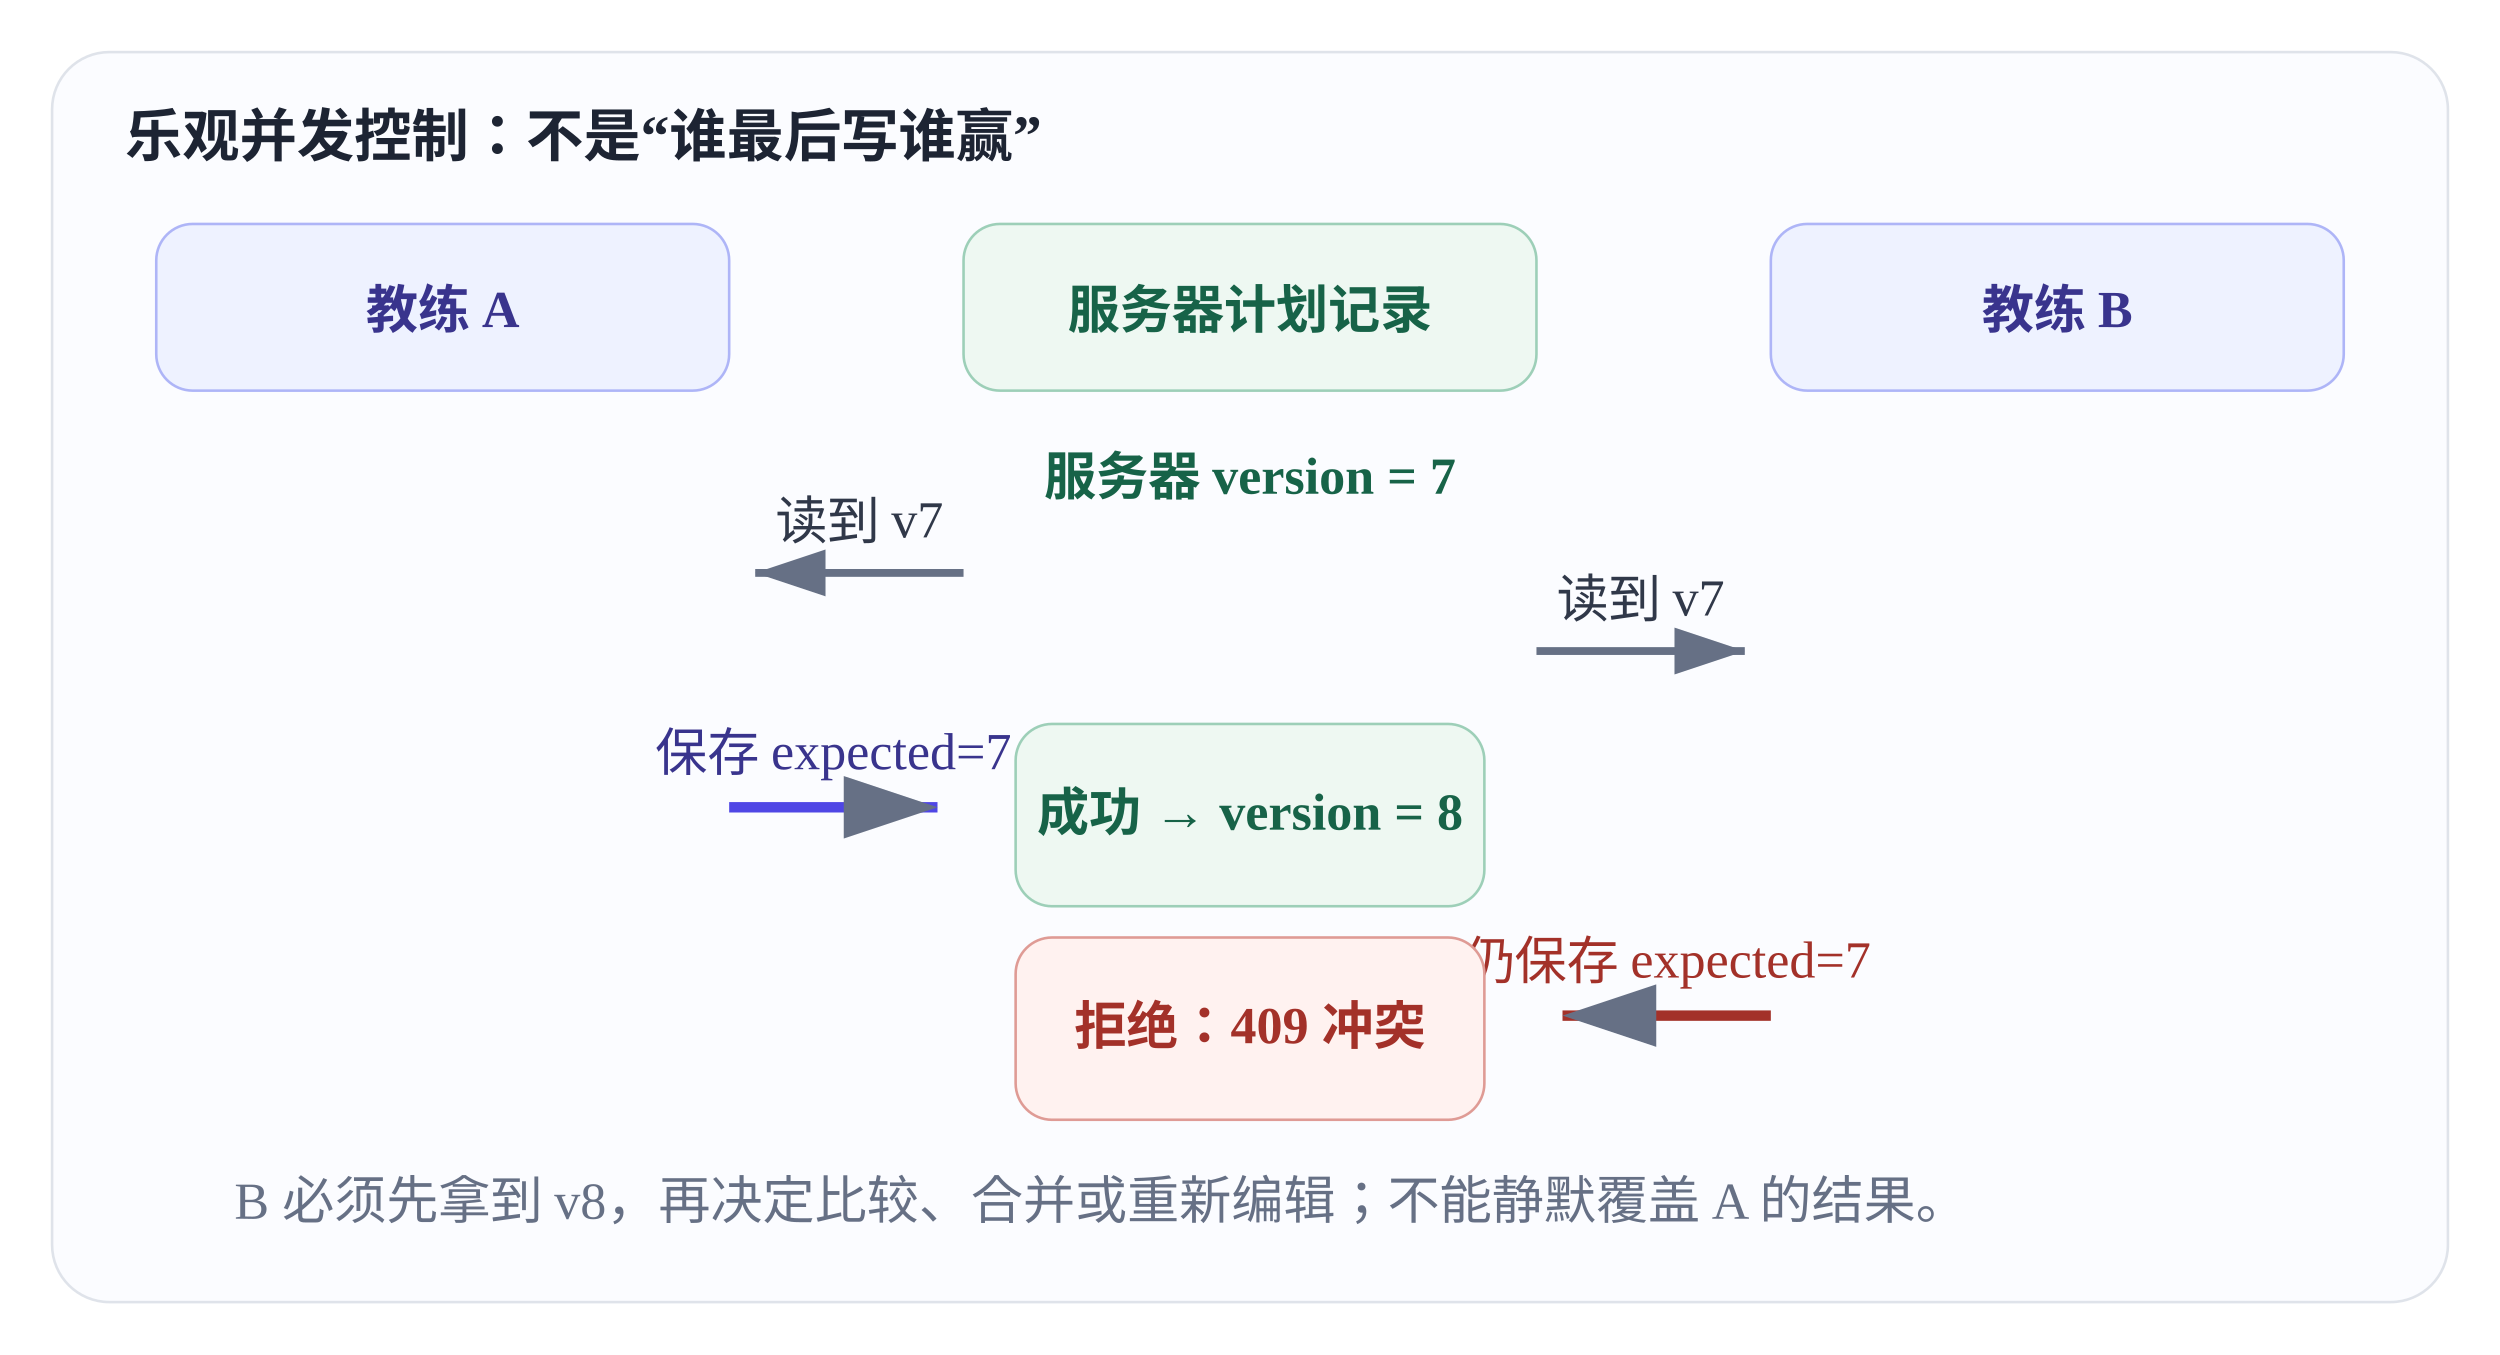
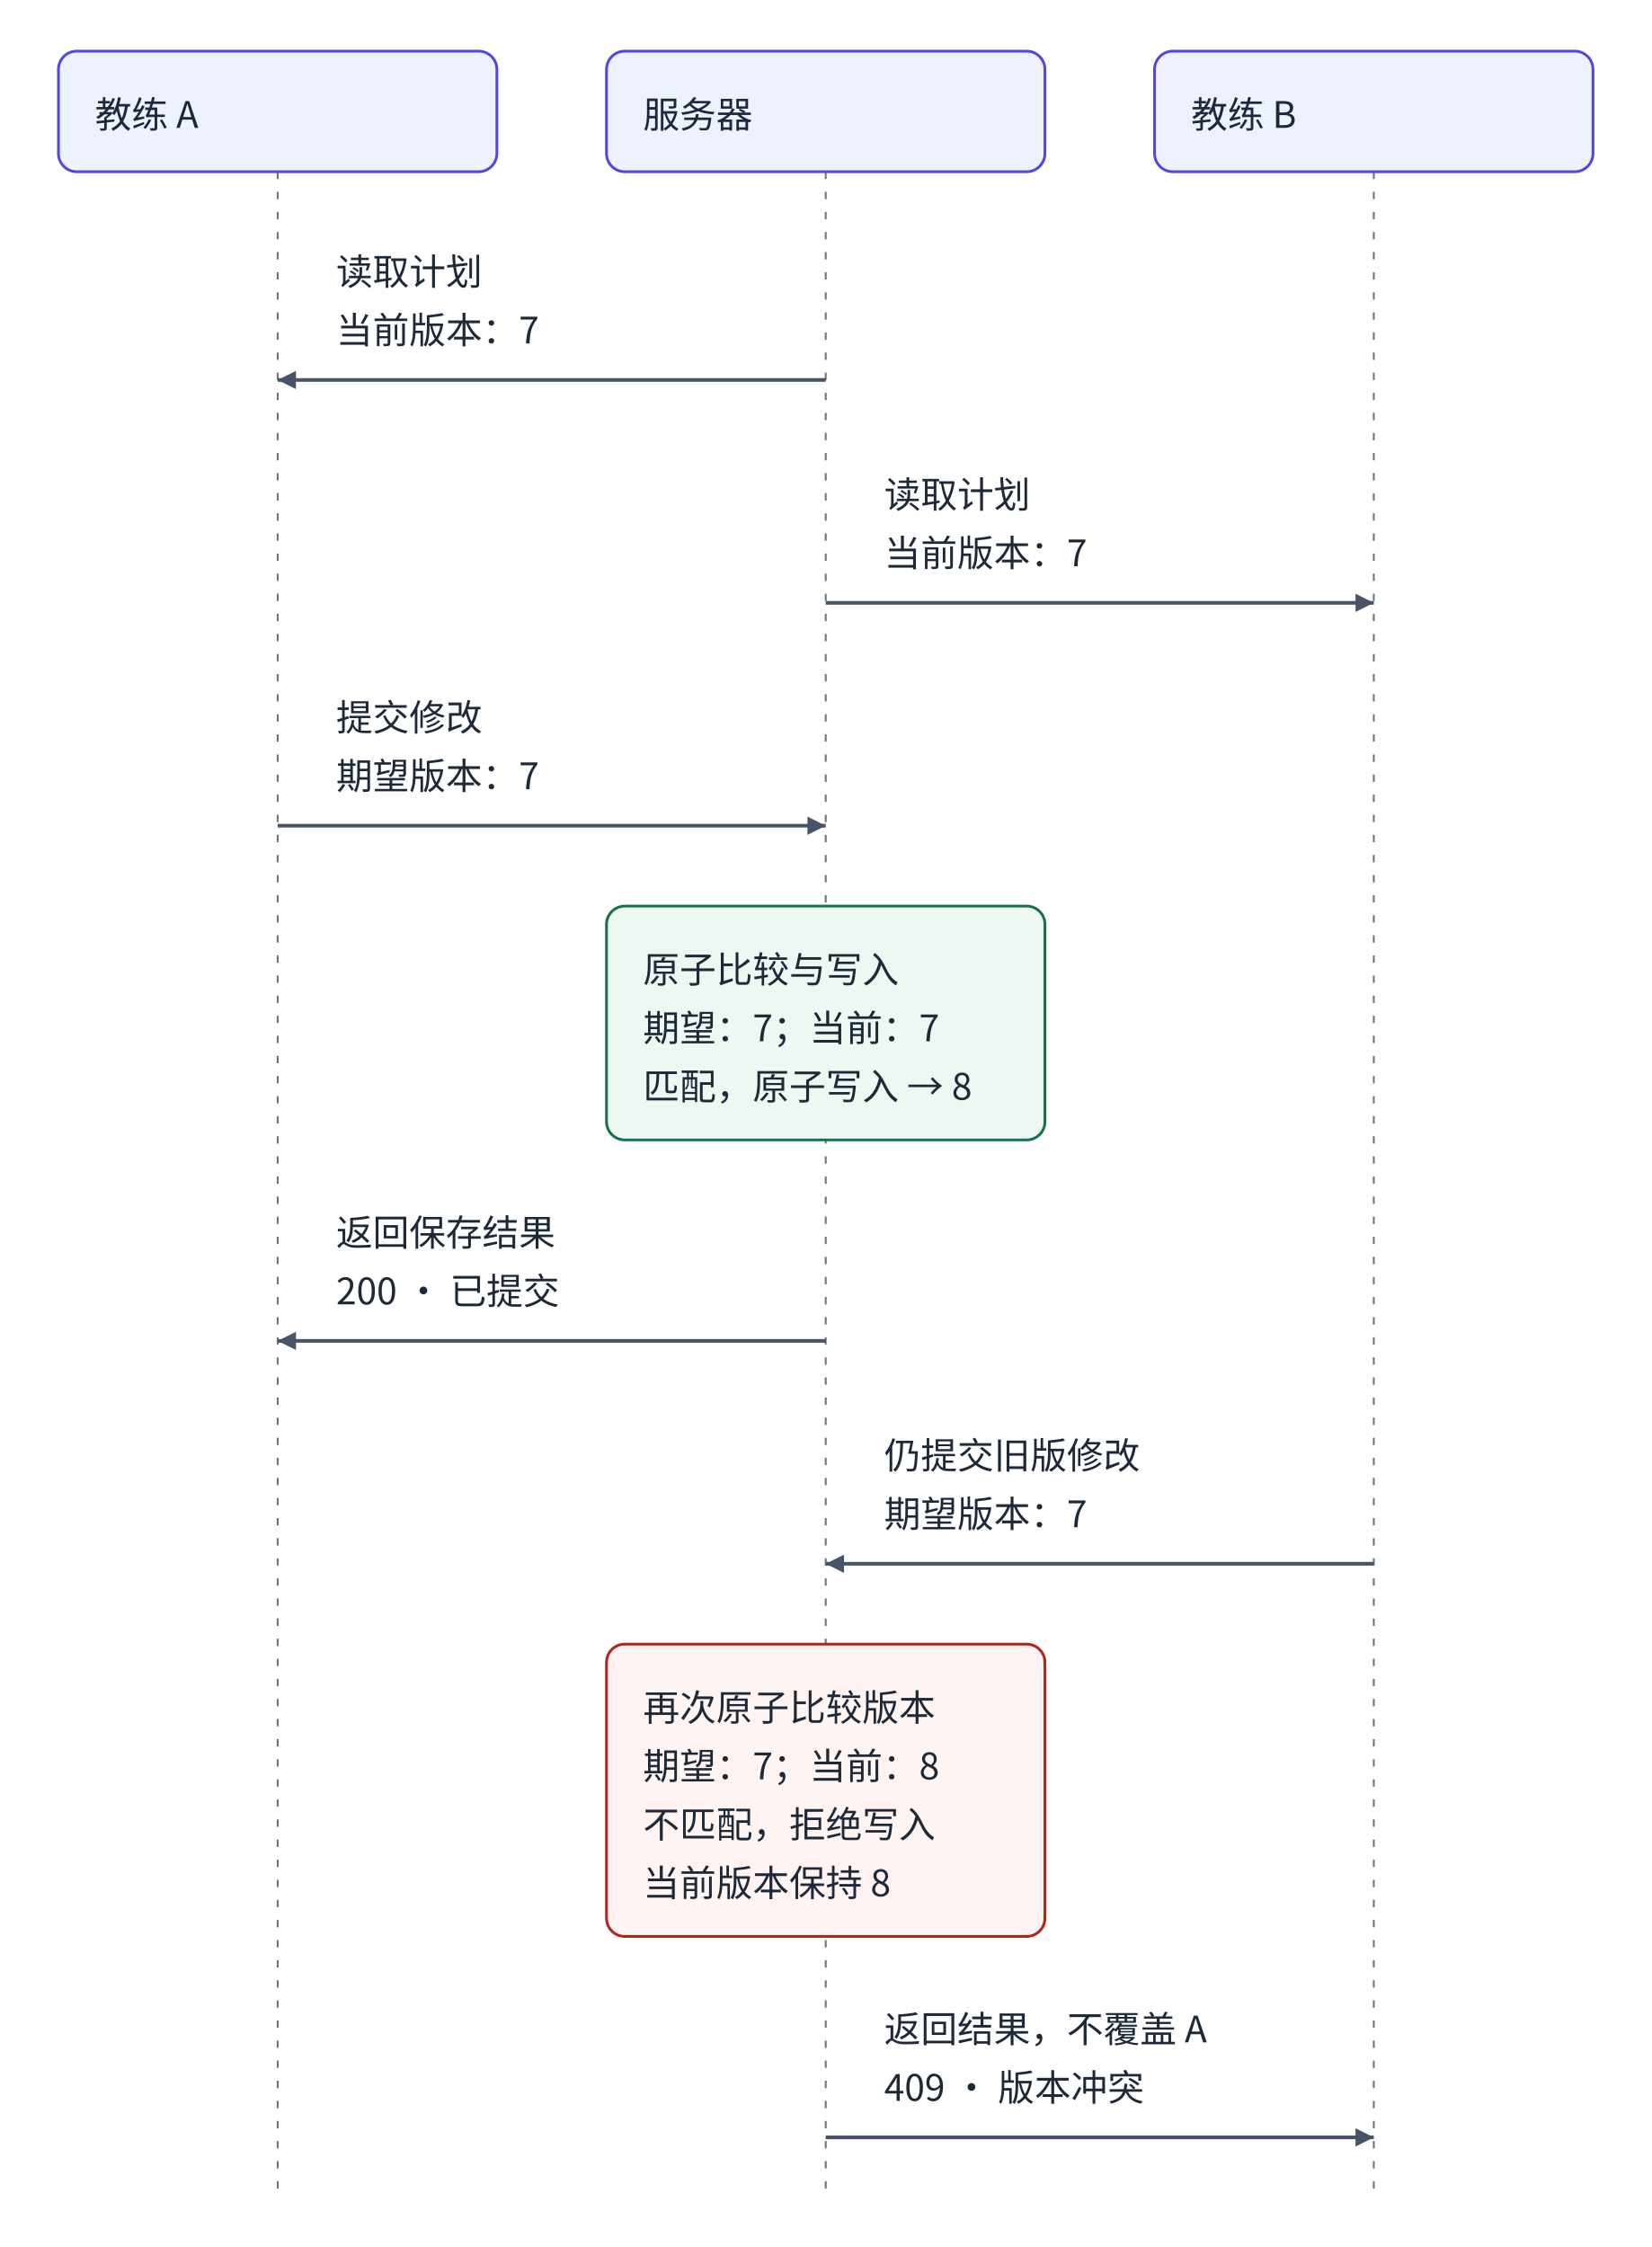
- <svg xmlns="http://www.w3.org/2000/svg" role="img" data-figure-id="optimistic-lock-race" aria-labelledby="race-title race-desc" viewBox="0 0 960 520">
-   <defs>
-     <marker id="arrow-race" markerWidth="10" markerHeight="10" refX="9" refY="3" orient="auto">
-       <path d="M0,0 L0,6 L9,3 z" fill="#667085" />
-     </marker>
-   </defs>
-   <rect x="20" y="20" width="920" height="480" rx="22" fill="#fbfcff" stroke="#dfe3ea" />
-   <text x="48" y="60" font-size="22" font-weight="700" fill="#1d2433">乐观并发控制：不是“谁最后写谁赢”</text>
-   <g data-semantic="coach-a">
-     <rect x="60" y="86" width="220" height="64" rx="14" fill="#eef2ff" stroke="#aeb5f7" />
-     <rect id="coach-a-safe" data-protect="text" x="78" y="100" width="184" height="34" fill="none" stroke="none" />
-     <text x="170" y="126" text-anchor="middle" font-size="20" font-weight="700" fill="#39348d">教练 A</text>
-   </g>
-   <g data-semantic="server">
-     <rect x="370" y="86" width="220" height="64" rx="14" fill="#eef8f2" stroke="#9dcfb8" />
-     <rect id="server-safe" data-protect="text" x="388" y="100" width="184" height="34" fill="none" stroke="none" />
-     <text x="480" y="126" text-anchor="middle" font-size="20" font-weight="700" fill="#176348">服务器计划记录</text>
-   </g>
-   <g data-semantic="coach-b">
-     <rect x="680" y="86" width="220" height="64" rx="14" fill="#eef2ff" stroke="#aeb5f7" />
-     <rect id="coach-b-safe" data-protect="text" x="698" y="100" width="184" height="34" fill="none" stroke="none" />
-     <text x="790" y="126" text-anchor="middle" font-size="20" font-weight="700" fill="#39348d">教练 B</text>
-   </g>
-   <text data-term="version" x="480" y="190" text-anchor="middle" font-size="20" font-weight="700" fill="#176348">服务器 version = 7</text>
-   <line data-connector="read-a" x1="370" y1="220" x2="290" y2="220" stroke="#667085" stroke-width="3" marker-end="url(#arrow-race)" />
-   <text data-term="version" x="330" y="207" text-anchor="middle" font-size="20" fill="#303849">读到 v7</text>
-   <line data-connector="read-b" x1="590" y1="250" x2="670" y2="250" stroke="#667085" stroke-width="3" marker-end="url(#arrow-race)" />
-   <text data-term="version" x="630" y="237" text-anchor="middle" font-size="20" fill="#303849">读到 v7</text>
-   <line data-connector="write-a" x1="280" y1="310" x2="360" y2="310" stroke="#4f46e5" stroke-width="4" marker-end="url(#arrow-race)" />
-   <text data-term="version" x="320" y="296" text-anchor="middle" font-size="20" fill="#39348d">保存 expected=7</text>
-   <rect x="390" y="278" width="180" height="70" rx="14" fill="#eef8f2" stroke="#9dcfb8" />
-   <rect id="server-v8-safe" data-protect="text" x="410" y="292" width="140" height="38" fill="none" stroke="none" />
-   <text data-term="version" x="480" y="319" text-anchor="middle" font-size="20" font-weight="700" fill="#176348">成功 → version = 8</text>
-   <line data-connector="write-b" x1="680" y1="390" x2="600" y2="390" stroke="#a33129" stroke-width="4" marker-end="url(#arrow-race)" />
-   <text data-term="version" x="640" y="376" text-anchor="middle" font-size="20" fill="#a33129">仍保存 expected=7</text>
-   <rect x="390" y="360" width="180" height="70" rx="14" fill="#fff2f0" stroke="#df9b95" />
-   <rect id="conflict-safe" data-protect="text" x="410" y="374" width="140" height="38" fill="none" stroke="none" />
-   <text x="480" y="401" text-anchor="middle" font-size="20" font-weight="700" fill="#a33129">拒绝：409 冲突</text>
-   <text x="90" y="468" font-size="20" fill="#667085">B 必须先拿到 v8，再决定比较、合并或重新编辑；不能静默覆盖 A 的结果。</text>
+ <svg xmlns="http://www.w3.org/2000/svg" role="img" aria-labelledby="software-engineering-two-hour-primer-20260913--optimistic-lock-race-title software-engineering-two-hour-primer-20260913--optimistic-lock-race-desc" data-figure-id="optimistic-lock-race" data-renderer="learning-figure-v2" viewBox="0 0 904 1230" width="904" height="1230" style="font-family:&quot;Noto Sans CJK SC&quot;, Arial, sans-serif;background:#fff">
+   <line data-guide-id="coach-a" x1="152" x2="152" y1="94" y2="1198" stroke="#667085" stroke-width="1" stroke-dasharray="4 7" />
+   <line data-guide-id="server" x1="452" x2="452" y1="94" y2="1198" stroke="#667085" stroke-width="1" stroke-dasharray="4 7" />
+   <line data-guide-id="coach-b" x1="752" x2="752" y1="94" y2="1198" stroke="#667085" stroke-width="1" stroke-dasharray="4 7" />
+   <line id="software-engineering-two-hour-primer-20260913--optimistic-lock-race-read-a" data-edge-id="read-a" data-role="message" data-from="server" data-to="coach-a" x1="452" y1="208" x2="152" y2="208" stroke="#475467" stroke-width="2" />
+   <polygon id="software-engineering-two-hour-primer-20260913--optimistic-lock-race-read-a-head" data-head-for="read-a" points="152,208 162,203 162,213" fill="#475467" />
+   <line id="software-engineering-two-hour-primer-20260913--optimistic-lock-race-read-b" data-edge-id="read-b" data-role="message" data-from="server" data-to="coach-b" x1="452" y1="330" x2="752" y2="330" stroke="#475467" stroke-width="2" />
+   <polygon id="software-engineering-two-hour-primer-20260913--optimistic-lock-race-read-b-head" data-head-for="read-b" points="752,330 742,325 742,335" fill="#475467" />
+   <line id="software-engineering-two-hour-primer-20260913--optimistic-lock-race-save-a" data-edge-id="save-a" data-role="message" data-from="coach-a" data-to="server" x1="152" y1="452" x2="452" y2="452" stroke="#475467" stroke-width="2" />
+   <polygon id="software-engineering-two-hour-primer-20260913--optimistic-lock-race-save-a-head" data-head-for="save-a" points="452,452 442,447 442,457" fill="#475467" />
+   <line id="software-engineering-two-hour-primer-20260913--optimistic-lock-race-reply-a" data-edge-id="reply-a" data-role="message" data-from="server" data-to="coach-a" x1="452" y1="734" x2="152" y2="734" stroke="#475467" stroke-width="2" />
+   <polygon id="software-engineering-two-hour-primer-20260913--optimistic-lock-race-reply-a-head" data-head-for="reply-a" points="152,734 162,729 162,739" fill="#475467" />
+   <line id="software-engineering-two-hour-primer-20260913--optimistic-lock-race-save-b" data-edge-id="save-b" data-role="message" data-from="coach-b" data-to="server" x1="752" y1="856" x2="452" y2="856" stroke="#475467" stroke-width="2" />
+   <polygon id="software-engineering-two-hour-primer-20260913--optimistic-lock-race-save-b-head" data-head-for="save-b" points="452,856 462,851 462,861" fill="#475467" />
+   <line id="software-engineering-two-hour-primer-20260913--optimistic-lock-race-reply-b" data-edge-id="reply-b" data-role="message" data-from="server" data-to="coach-b" x1="452" y1="1170" x2="752" y2="1170" stroke="#475467" stroke-width="2" />
+   <polygon id="software-engineering-two-hour-primer-20260913--optimistic-lock-race-reply-b-head" data-head-for="reply-b" points="752,1170 742,1165 742,1175" fill="#475467" />
+   <rect id="software-engineering-two-hour-primer-20260913--optimistic-lock-race-coach-a" data-node-id="coach-a" data-parent="" data-role="actor" x="32" y="28" width="240" height="66" rx="10" fill="#eef2ff" stroke="#4f46e5" stroke-width="1.5" />
+   <rect id="software-engineering-two-hour-primer-20260913--optimistic-lock-race-server" data-node-id="server" data-parent="" data-role="actor" x="332" y="28" width="240" height="66" rx="10" fill="#eef2ff" stroke="#4f46e5" stroke-width="1.5" />
+   <rect id="software-engineering-two-hour-primer-20260913--optimistic-lock-race-coach-b" data-node-id="coach-b" data-parent="" data-role="actor" x="632" y="28" width="240" height="66" rx="10" fill="#eef2ff" stroke="#4f46e5" stroke-width="1.5" />
+   <rect id="software-engineering-two-hour-primer-20260913--optimistic-lock-race-commit-a" data-node-id="commit-a" data-parent="" data-role="event" x="332" y="496" width="240" height="128" rx="10" fill="#edf8f2" stroke="#16704a" stroke-width="1.5" />
+   <rect id="software-engineering-two-hour-primer-20260913--optimistic-lock-race-reject-b" data-node-id="reject-b" data-parent="" data-role="event" x="332" y="900" width="240" height="160" rx="10" fill="#fff4f2" stroke="#b42318" stroke-width="1.5" />
+   <text id="software-engineering-two-hour-primer-20260913--optimistic-lock-race-coach-a-text" data-label-id="coach-a-text" data-owner="coach-a" data-role="node" data-terms="" font-size="20" fill="#1d2939">
+     <tspan x="52" y="70">教练 A</tspan>
+   </text>
+   <text id="software-engineering-two-hour-primer-20260913--optimistic-lock-race-server-text" data-label-id="server-text" data-owner="server" data-role="node" data-terms="" font-size="20" fill="#1d2939">
+     <tspan x="352" y="70">服务器</tspan>
+   </text>
+   <text id="software-engineering-two-hour-primer-20260913--optimistic-lock-race-coach-b-text" data-label-id="coach-b-text" data-owner="coach-b" data-role="node" data-terms="" font-size="20" fill="#1d2939">
+     <tspan x="652" y="70">教练 B</tspan>
+   </text>
+   <text id="software-engineering-two-hour-primer-20260913--optimistic-lock-race-read-a-label" data-label-id="read-a-label" data-owner="read-a" data-role="message" data-terms="version" font-size="20" fill="#1d2939">
+     <tspan x="184" y="156">读取计划</tspan>
+     <tspan x="184" y="188">当前版本：7</tspan>
+   </text>
+   <text id="software-engineering-two-hour-primer-20260913--optimistic-lock-race-read-b-label" data-label-id="read-b-label" data-owner="read-b" data-role="message" data-terms="version" font-size="20" fill="#1d2939">
+     <tspan x="484" y="278">读取计划</tspan>
+     <tspan x="484" y="310">当前版本：7</tspan>
+   </text>
+   <text id="software-engineering-two-hour-primer-20260913--optimistic-lock-race-save-a-label" data-label-id="save-a-label" data-owner="save-a" data-role="message" data-terms="expected_version" font-size="20" fill="#1d2939">
+     <tspan x="184" y="400">提交修改</tspan>
+     <tspan x="184" y="432">期望版本：7</tspan>
+   </text>
+   <text id="software-engineering-two-hour-primer-20260913--optimistic-lock-race-commit-a-text" data-label-id="commit-a-text" data-owner="commit-a" data-role="node" data-terms="version" font-size="20" fill="#1d2939">
+     <tspan x="352" y="538">原子比较与写入</tspan>
+     <tspan x="352" y="570">期望：7；当前：7</tspan>
+     <tspan x="352" y="602">匹配，原子写入 → 8</tspan>
+   </text>
+   <text id="software-engineering-two-hour-primer-20260913--optimistic-lock-race-reply-a-label" data-label-id="reply-a-label" data-owner="reply-a" data-role="message" data-terms="" font-size="20" fill="#1d2939">
+     <tspan x="184" y="682">返回保存结果</tspan>
+     <tspan x="184" y="714">200 · 已提交</tspan>
+   </text>
+   <text id="software-engineering-two-hour-primer-20260913--optimistic-lock-race-save-b-label" data-label-id="save-b-label" data-owner="save-b" data-role="message" data-terms="expected_version" font-size="20" fill="#1d2939">
+     <tspan x="484" y="804">仍提交旧版修改</tspan>
+     <tspan x="484" y="836">期望版本：7</tspan>
+   </text>
+   <text id="software-engineering-two-hour-primer-20260913--optimistic-lock-race-reject-b-text" data-label-id="reject-b-text" data-owner="reject-b" data-role="node" data-terms="version" font-size="20" fill="#1d2939">
+     <tspan x="352" y="942">再次原子比较版本</tspan>
+     <tspan x="352" y="974">期望：7；当前：8</tspan>
+     <tspan x="352" y="1006">不匹配，拒绝写入</tspan>
+     <tspan x="352" y="1038">当前版本保持 8</tspan>
+   </text>
+   <text id="software-engineering-two-hour-primer-20260913--optimistic-lock-race-reply-b-label" data-label-id="reply-b-label" data-owner="reply-b" data-role="message" data-terms="" font-size="20" fill="#1d2939">
+     <tspan x="484" y="1118">返回结果，不覆盖 A</tspan>
+     <tspan x="484" y="1150">409 · 版本冲突</tspan>
+   </text>
</svg>
